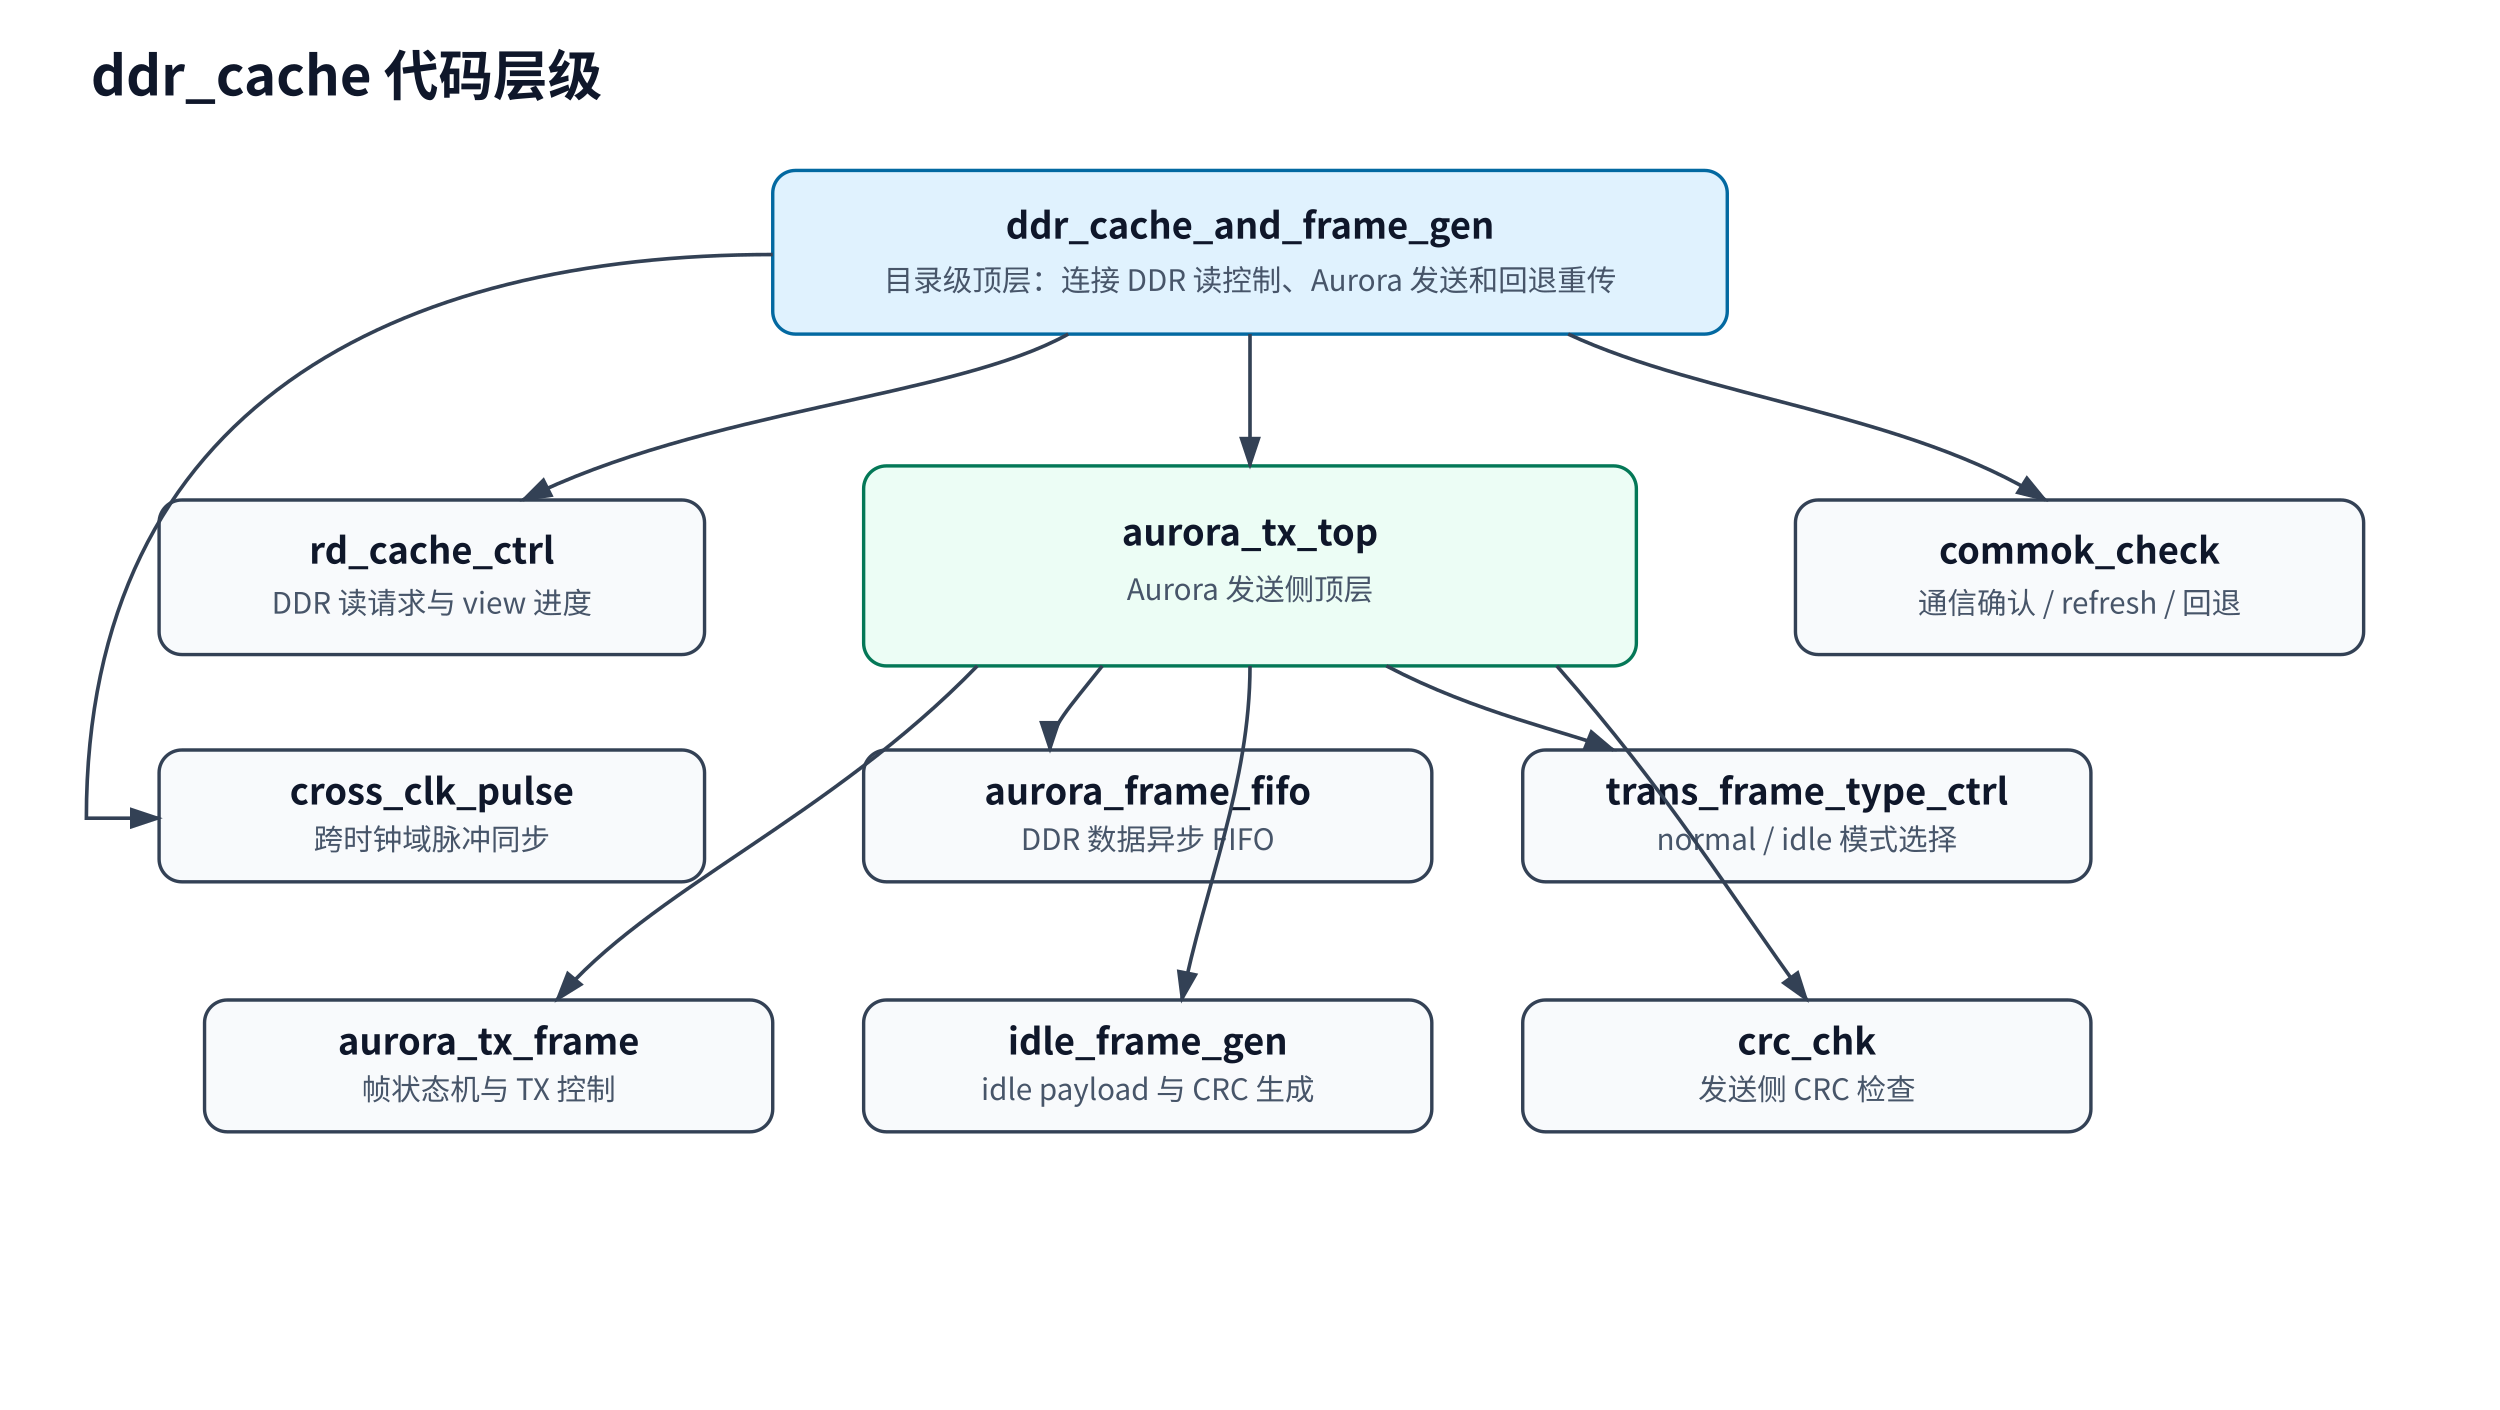
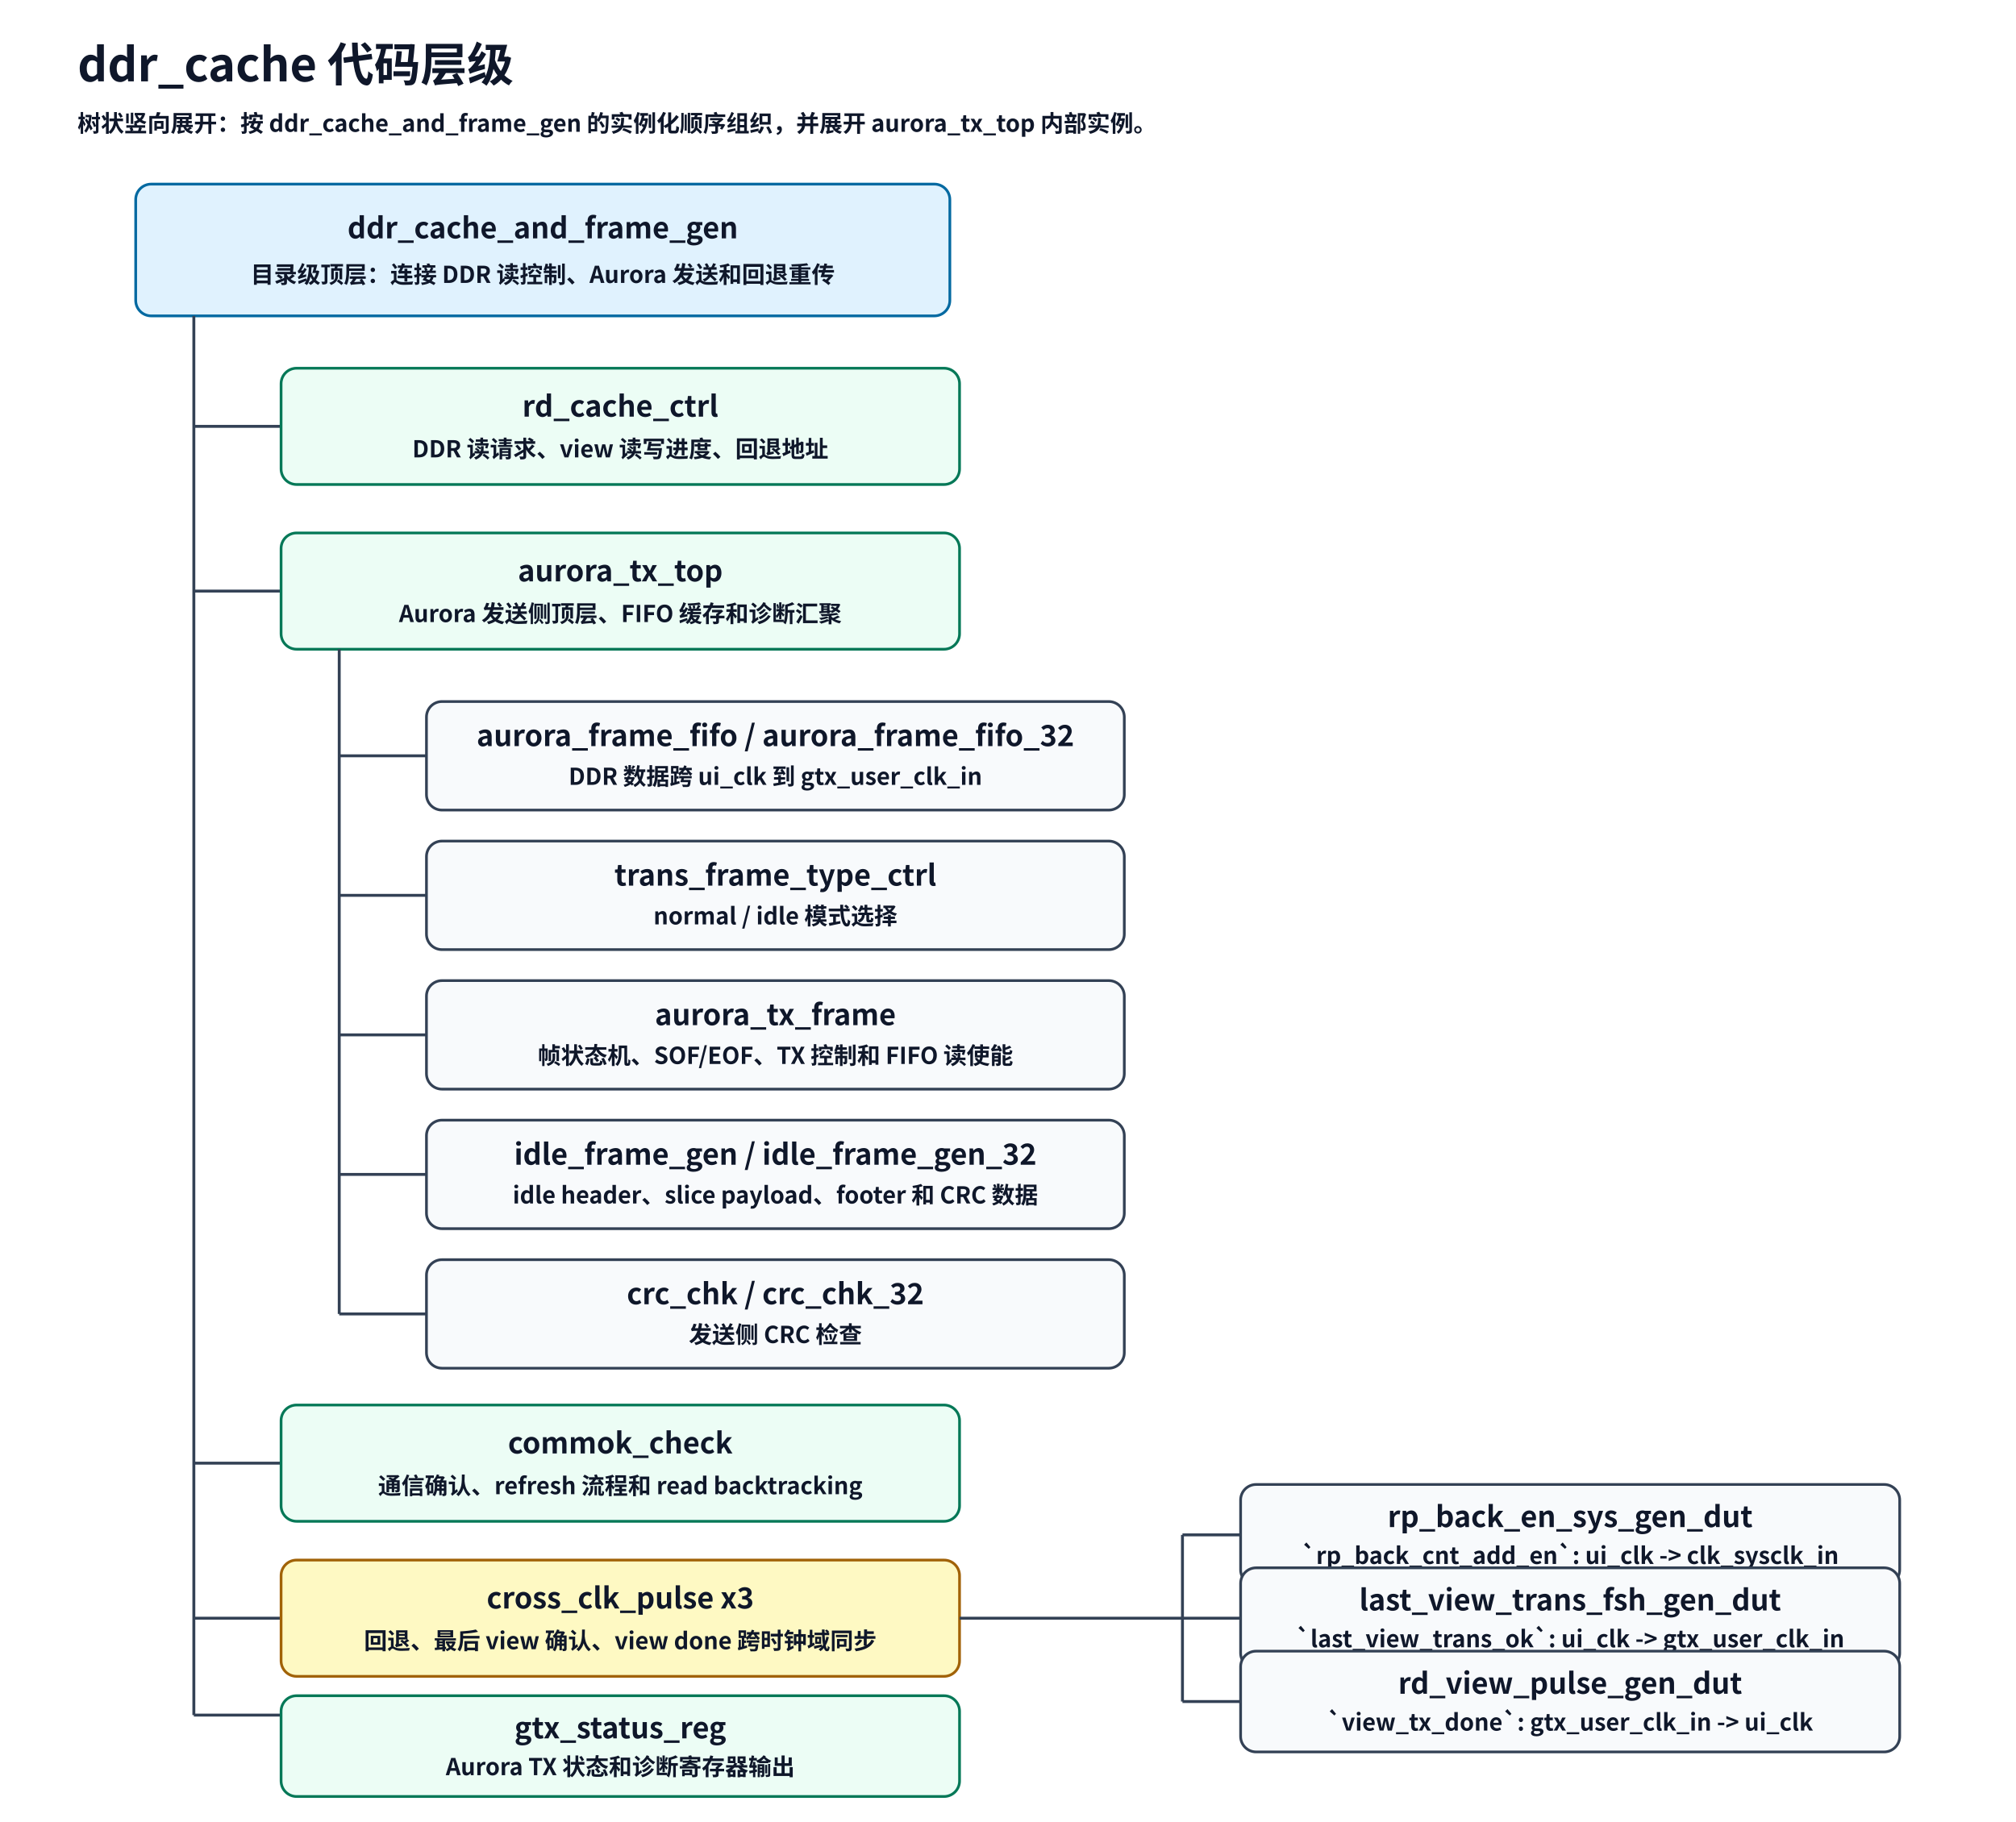
- <svg xmlns="http://www.w3.org/2000/svg" width="1100" height="620" viewBox="0 0 1100 620">
+ <svg xmlns="http://www.w3.org/2000/svg" width="1040" height="940" viewBox="0 0 1040 940">
  <defs>
-     <marker id="arrow" markerWidth="10" markerHeight="10" refX="8" refY="3" orient="auto">
-       <path d="M0,0 L0,6 L9,3 z" fill="#334155" />
-     </marker>
    <style>
      text { font-family: "Microsoft YaHei", "Noto Sans CJK SC", Arial, sans-serif; fill: #0f172a; }
      .title { font-size: 24px; font-weight: 700; }
-       .box { fill: #f8fafc; stroke: #334155; stroke-width: 1.5; rx: 10; }
+       .hint { font-size: 12px; font-weight: 600; }
+       .box { fill: #f8fafc; stroke: #334155; stroke-width: 1.4; rx: 8; }
      .top { fill: #e0f2fe; stroke: #0369a1; }
-       .sub { fill: #ecfdf5; stroke: #047857; }
-       .note { font-size: 13px; fill: #475569; }
-       .name { font-size: 16px; font-weight: 700; }
-       .line { stroke: #334155; stroke-width: 1.6; fill: none; marker-end: url(#arrow); }
+       .major { fill: #ecfdf5; stroke: #047857; }
+       .support { fill: #fef9c3; stroke: #a16207; }
+       .name { font-size: 15px; font-weight: 700; }
+       .note { font-size: 12px; font-weight: 600; }
+       .tree { stroke: #334155; stroke-width: 1.5; fill: none; }
    </style>
  </defs>
  <text x="40" y="42" class="title">ddr_cache 代码层级</text>
-   <rect x="340" y="75" width="420" height="72" class="box top" />
-   <text x="550" y="105" text-anchor="middle" class="name">ddr_cache_and_frame_gen</text>
-   <text x="550" y="128" text-anchor="middle" class="note">目录级顶层：连接 DDR 读控制、Aurora 发送和回退重传</text>
-   <rect x="70" y="220" width="240" height="68" class="box" />
-   <text x="190" y="248" text-anchor="middle" class="name">rd_cache_ctrl</text>
-   <text x="190" y="270" text-anchor="middle" class="note">DDR 读请求与 view 进度</text>
-   <rect x="380" y="205" width="340" height="88" class="box sub" />
-   <text x="550" y="240" text-anchor="middle" class="name">aurora_tx_top</text>
-   <text x="550" y="264" text-anchor="middle" class="note">Aurora 发送侧顶层</text>
-   <rect x="790" y="220" width="250" height="68" class="box" />
-   <text x="915" y="248" text-anchor="middle" class="name">commok_check</text>
-   <text x="915" y="270" text-anchor="middle" class="note">通信确认 / refresh / 回退</text>
-   <rect x="380" y="330" width="250" height="58" class="box" />
-   <text x="505" y="354" text-anchor="middle" class="name">aurora_frame_fifo</text>
-   <text x="505" y="374" text-anchor="middle" class="note">DDR 数据异步 FIFO</text>
-   <rect x="670" y="330" width="250" height="58" class="box" />
-   <text x="795" y="354" text-anchor="middle" class="name">trans_frame_type_ctrl</text>
-   <text x="795" y="374" text-anchor="middle" class="note">normal / idle 模式选择</text>
-   <rect x="90" y="440" width="250" height="58" class="box" />
-   <text x="215" y="464" text-anchor="middle" class="name">aurora_tx_frame</text>
-   <text x="215" y="484" text-anchor="middle" class="note">帧状态机与 TX 控制</text>
-   <rect x="380" y="440" width="250" height="58" class="box" />
-   <text x="505" y="464" text-anchor="middle" class="name">idle_frame_gen</text>
-   <text x="505" y="484" text-anchor="middle" class="note">idle payload 与 CRC 生成</text>
-   <rect x="670" y="440" width="250" height="58" class="box" />
-   <text x="795" y="464" text-anchor="middle" class="name">crc_chk</text>
-   <text x="795" y="484" text-anchor="middle" class="note">发送侧 CRC 检查</text>
-   <rect x="70" y="330" width="240" height="58" class="box" />
-   <text x="190" y="354" text-anchor="middle" class="name">cross_clk_pulse</text>
-   <text x="190" y="374" text-anchor="middle" class="note">跨时钟域脉冲同步</text>
-   <path d="M470 147 C420 175, 310 180, 230 220" class="line" />
-   <path d="M550 147 C550 170, 550 182, 550 205" class="line" />
-   <path d="M690 147 C750 175, 840 182, 900 220" class="line" />
-   <path d="M340 112 C175 112, 38 178, 38 360 C38 360, 54 360, 70 360" class="line" />
-   <path d="M485 293 C470 312, 462 320, 462 330" class="line" />
-   <path d="M610 293 C650 314, 690 322, 710 330" class="line" />
-   <path d="M430 293 C365 360, 285 392, 245 440" class="line" />
-   <path d="M550 293 C550 345, 530 390, 520 440" class="line" />
-   <path d="M685 293 C735 350, 760 392, 795 440" class="line" />
+   <text x="40" y="68" class="hint">树状竖向展开：按 ddr_cache_and_frame_gen 的实例化顺序组织，并展开 aurora_tx_top 内部实例。</text>
+   <rect x="70" y="95" width="420" height="68" class="box top" />
+   <text x="280" y="123" text-anchor="middle" class="name">ddr_cache_and_frame_gen</text>
+   <text x="280" y="146" text-anchor="middle" class="note">目录级顶层：连接 DDR 读控制、Aurora 发送和回退重传</text>
+   <path d="M100 163 L100 885" class="tree" />
+   <path d="M100 220 L145 220" class="tree" />
+   <rect x="145" y="190" width="350" height="60" class="box major" />
+   <text x="320" y="215" text-anchor="middle" class="name">rd_cache_ctrl</text>
+   <text x="320" y="236" text-anchor="middle" class="note">DDR 读请求、view 读写进度、回退地址</text>
+   <path d="M100 305 L145 305" class="tree" />
+   <rect x="145" y="275" width="350" height="60" class="box major" />
+   <text x="320" y="300" text-anchor="middle" class="name">aurora_tx_top</text>
+   <text x="320" y="321" text-anchor="middle" class="note">Aurora 发送侧顶层、FIFO 缓存和诊断汇聚</text>
+   <path d="M175 335 L175 678" class="tree" />
+   <path d="M175 390 L220 390" class="tree" />
+   <rect x="220" y="362" width="360" height="56" class="box" />
+   <text x="400" y="385" text-anchor="middle" class="name">aurora_frame_fifo / aurora_frame_fifo_32</text>
+   <text x="400" y="405" text-anchor="middle" class="note">DDR 数据跨 ui_clk 到 gtx_user_clk_in</text>
+   <path d="M175 462 L220 462" class="tree" />
+   <rect x="220" y="434" width="360" height="56" class="box" />
+   <text x="400" y="457" text-anchor="middle" class="name">trans_frame_type_ctrl</text>
+   <text x="400" y="477" text-anchor="middle" class="note">normal / idle 模式选择</text>
+   <path d="M175 534 L220 534" class="tree" />
+   <rect x="220" y="506" width="360" height="56" class="box" />
+   <text x="400" y="529" text-anchor="middle" class="name">aurora_tx_frame</text>
+   <text x="400" y="549" text-anchor="middle" class="note">帧状态机、SOF/EOF、TX 控制和 FIFO 读使能</text>
+   <path d="M175 606 L220 606" class="tree" />
+   <rect x="220" y="578" width="360" height="56" class="box" />
+   <text x="400" y="601" text-anchor="middle" class="name">idle_frame_gen / idle_frame_gen_32</text>
+   <text x="400" y="621" text-anchor="middle" class="note">idle header、slice payload、footer 和 CRC 数据</text>
+   <path d="M175 678 L220 678" class="tree" />
+   <rect x="220" y="650" width="360" height="56" class="box" />
+   <text x="400" y="673" text-anchor="middle" class="name">crc_chk / crc_chk_32</text>
+   <text x="400" y="693" text-anchor="middle" class="note">发送侧 CRC 检查</text>
+   <path d="M100 755 L145 755" class="tree" />
+   <rect x="145" y="725" width="350" height="60" class="box major" />
+   <text x="320" y="750" text-anchor="middle" class="name">commok_check</text>
+   <text x="320" y="771" text-anchor="middle" class="note">通信确认、refresh 流程和 read backtracking</text>
+   <path d="M100 835 L145 835" class="tree" />
+   <rect x="145" y="805" width="350" height="60" class="box support" />
+   <text x="320" y="830" text-anchor="middle" class="name">cross_clk_pulse x3</text>
+   <text x="320" y="851" text-anchor="middle" class="note">回退、最后 view 确认、view done 跨时钟域同步</text>
+   <path d="M495 835 L610 835" class="tree" />
+   <path d="M610 792 L610 878" class="tree" />
+   <path d="M610 792 L640 792" class="tree" />
+   <rect x="640" y="766" width="340" height="52" class="box" />
+   <text x="810" y="788" text-anchor="middle" class="name">rp_back_en_sys_gen_dut</text>
+   <text x="810" y="807" text-anchor="middle" class="note">`rp_back_cnt_add_en`: ui_clk -&gt; clk_sysclk_in</text>
+   <path d="M610 835 L640 835" class="tree" />
+   <rect x="640" y="809" width="340" height="52" class="box" />
+   <text x="810" y="831" text-anchor="middle" class="name">last_view_trans_fsh_gen_dut</text>
+   <text x="810" y="850" text-anchor="middle" class="note">`last_view_trans_ok`: ui_clk -&gt; gtx_user_clk_in</text>
+   <path d="M610 878 L640 878" class="tree" />
+   <rect x="640" y="852" width="340" height="52" class="box" />
+   <text x="810" y="874" text-anchor="middle" class="name">rd_view_pulse_gen_dut</text>
+   <text x="810" y="893" text-anchor="middle" class="note">`view_tx_done`: gtx_user_clk_in -&gt; ui_clk</text>
+   <path d="M100 885 L145 885" class="tree" />
+   <rect x="145" y="875" width="350" height="52" class="box major" />
+   <text x="320" y="897" text-anchor="middle" class="name">gtx_status_reg</text>
+   <text x="320" y="916" text-anchor="middle" class="note">Aurora TX 状态和诊断寄存器输出</text>
</svg>
